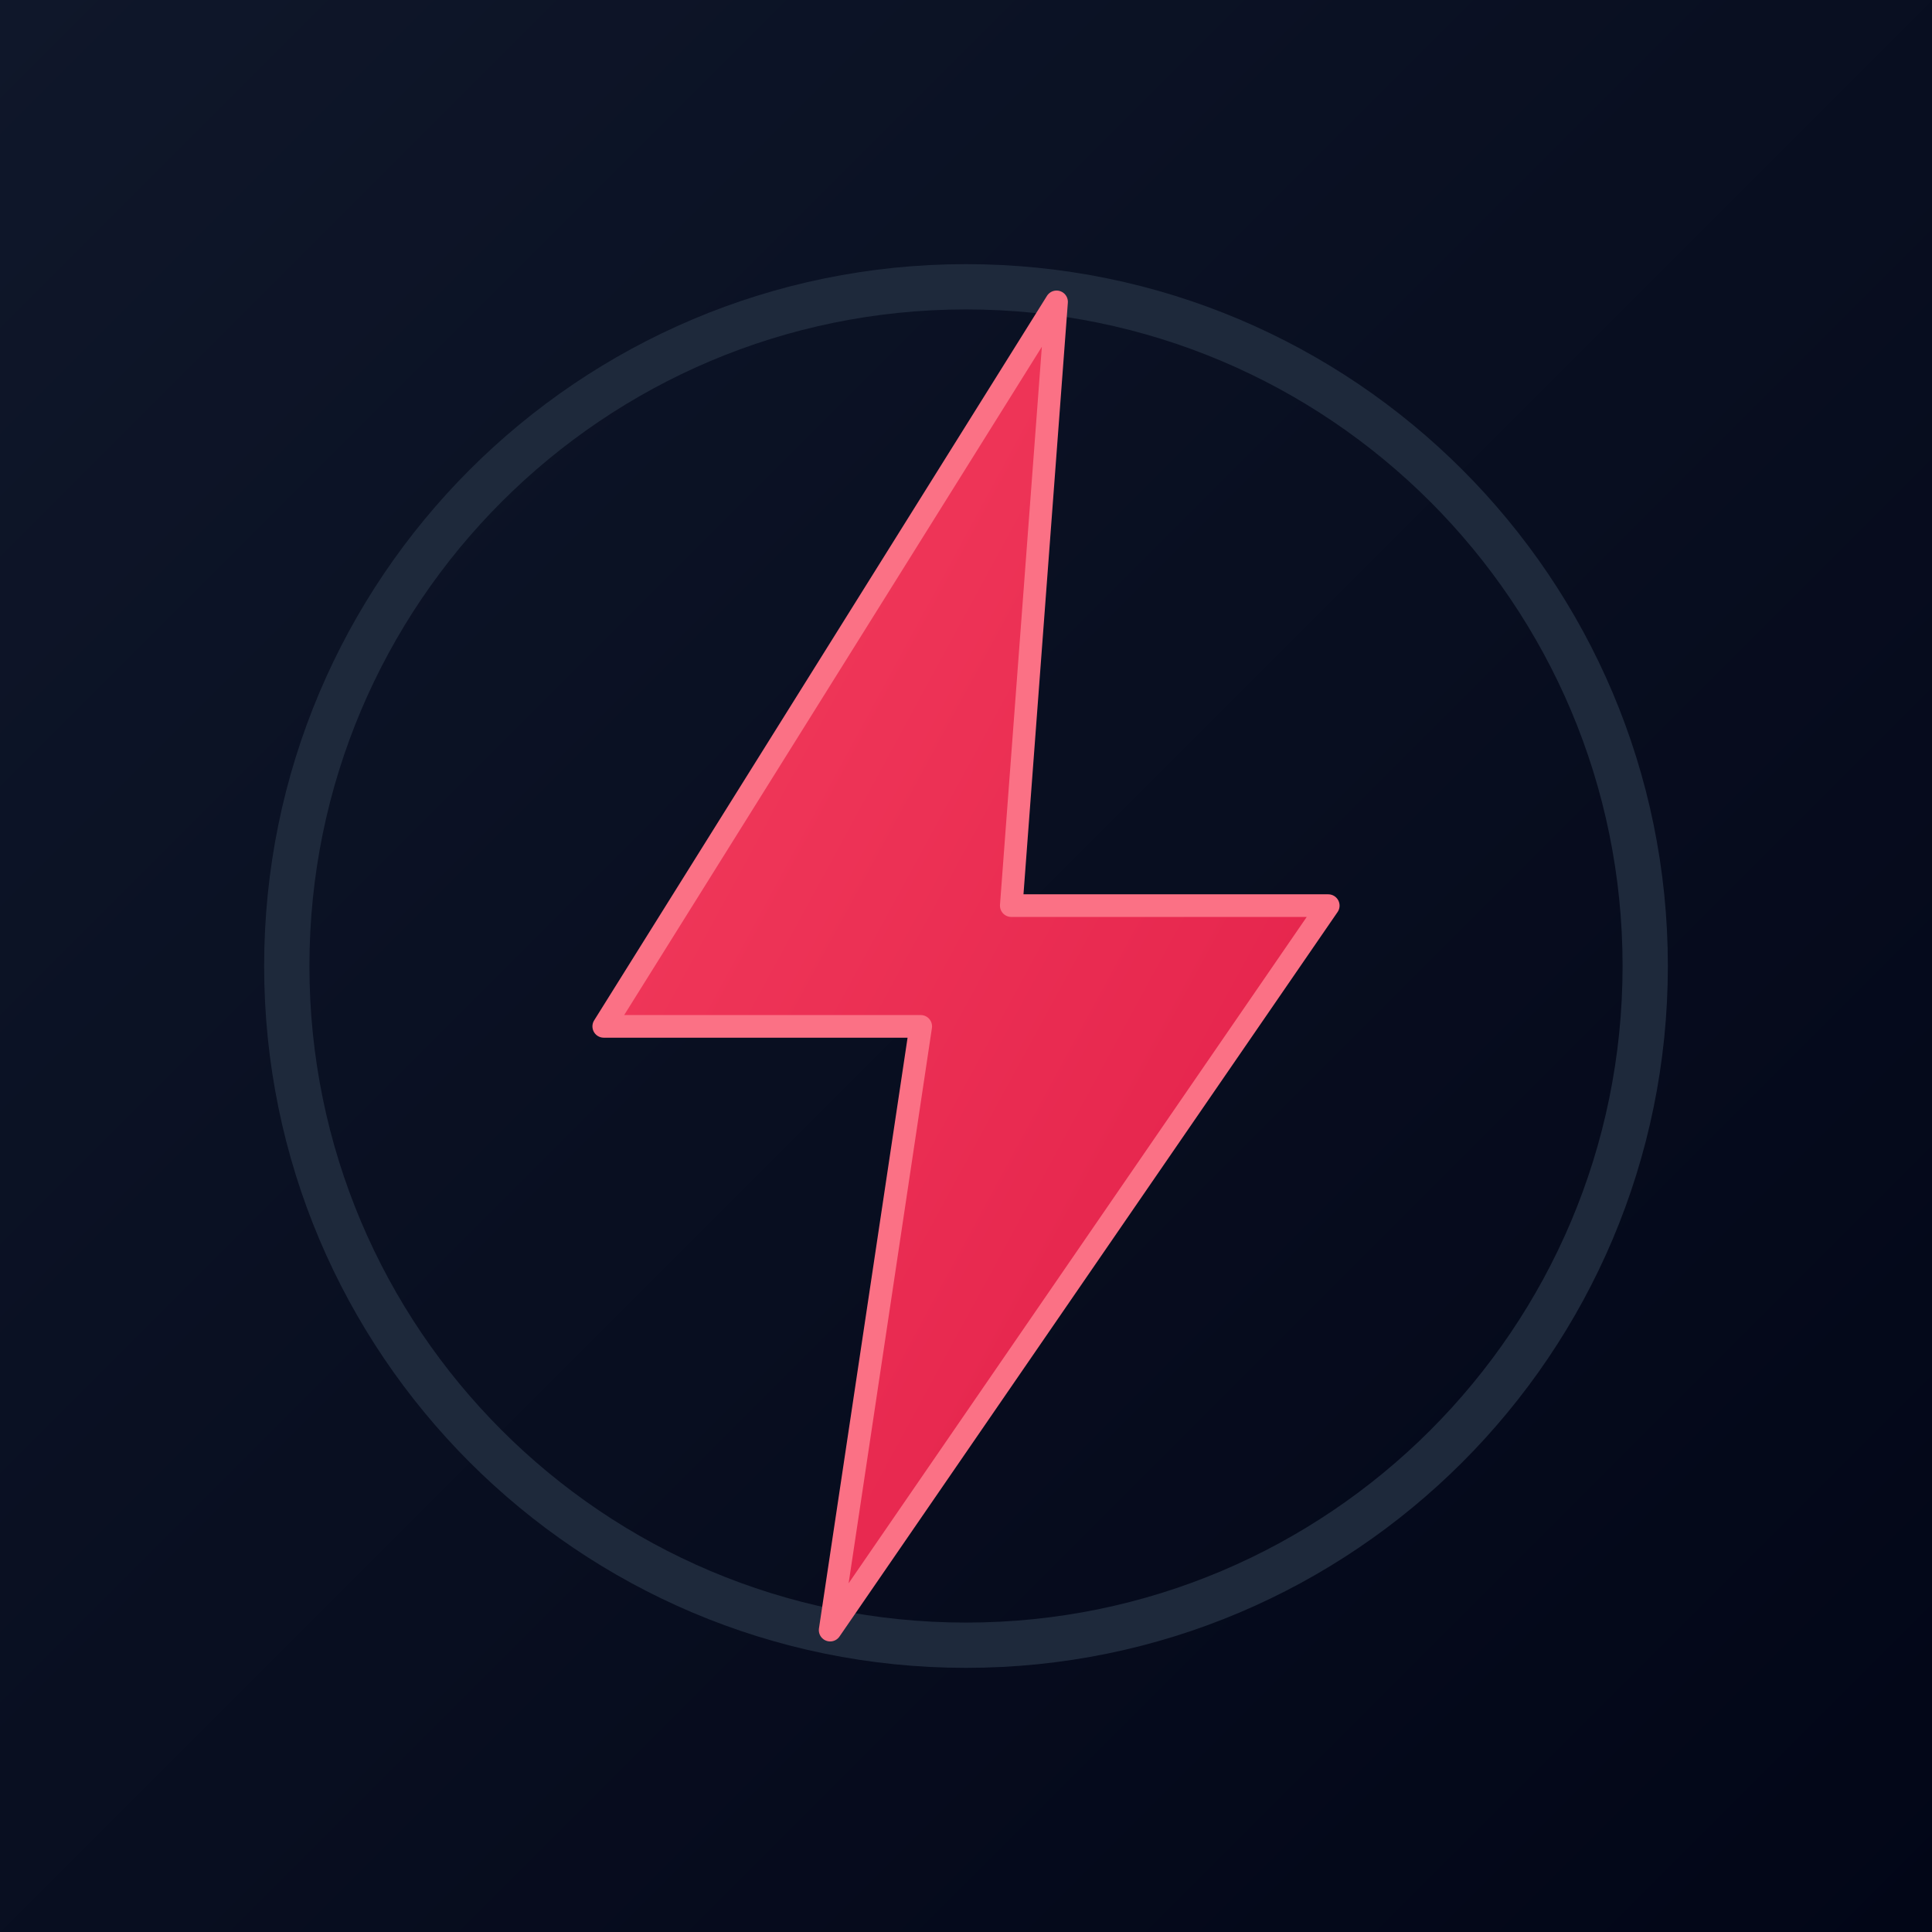
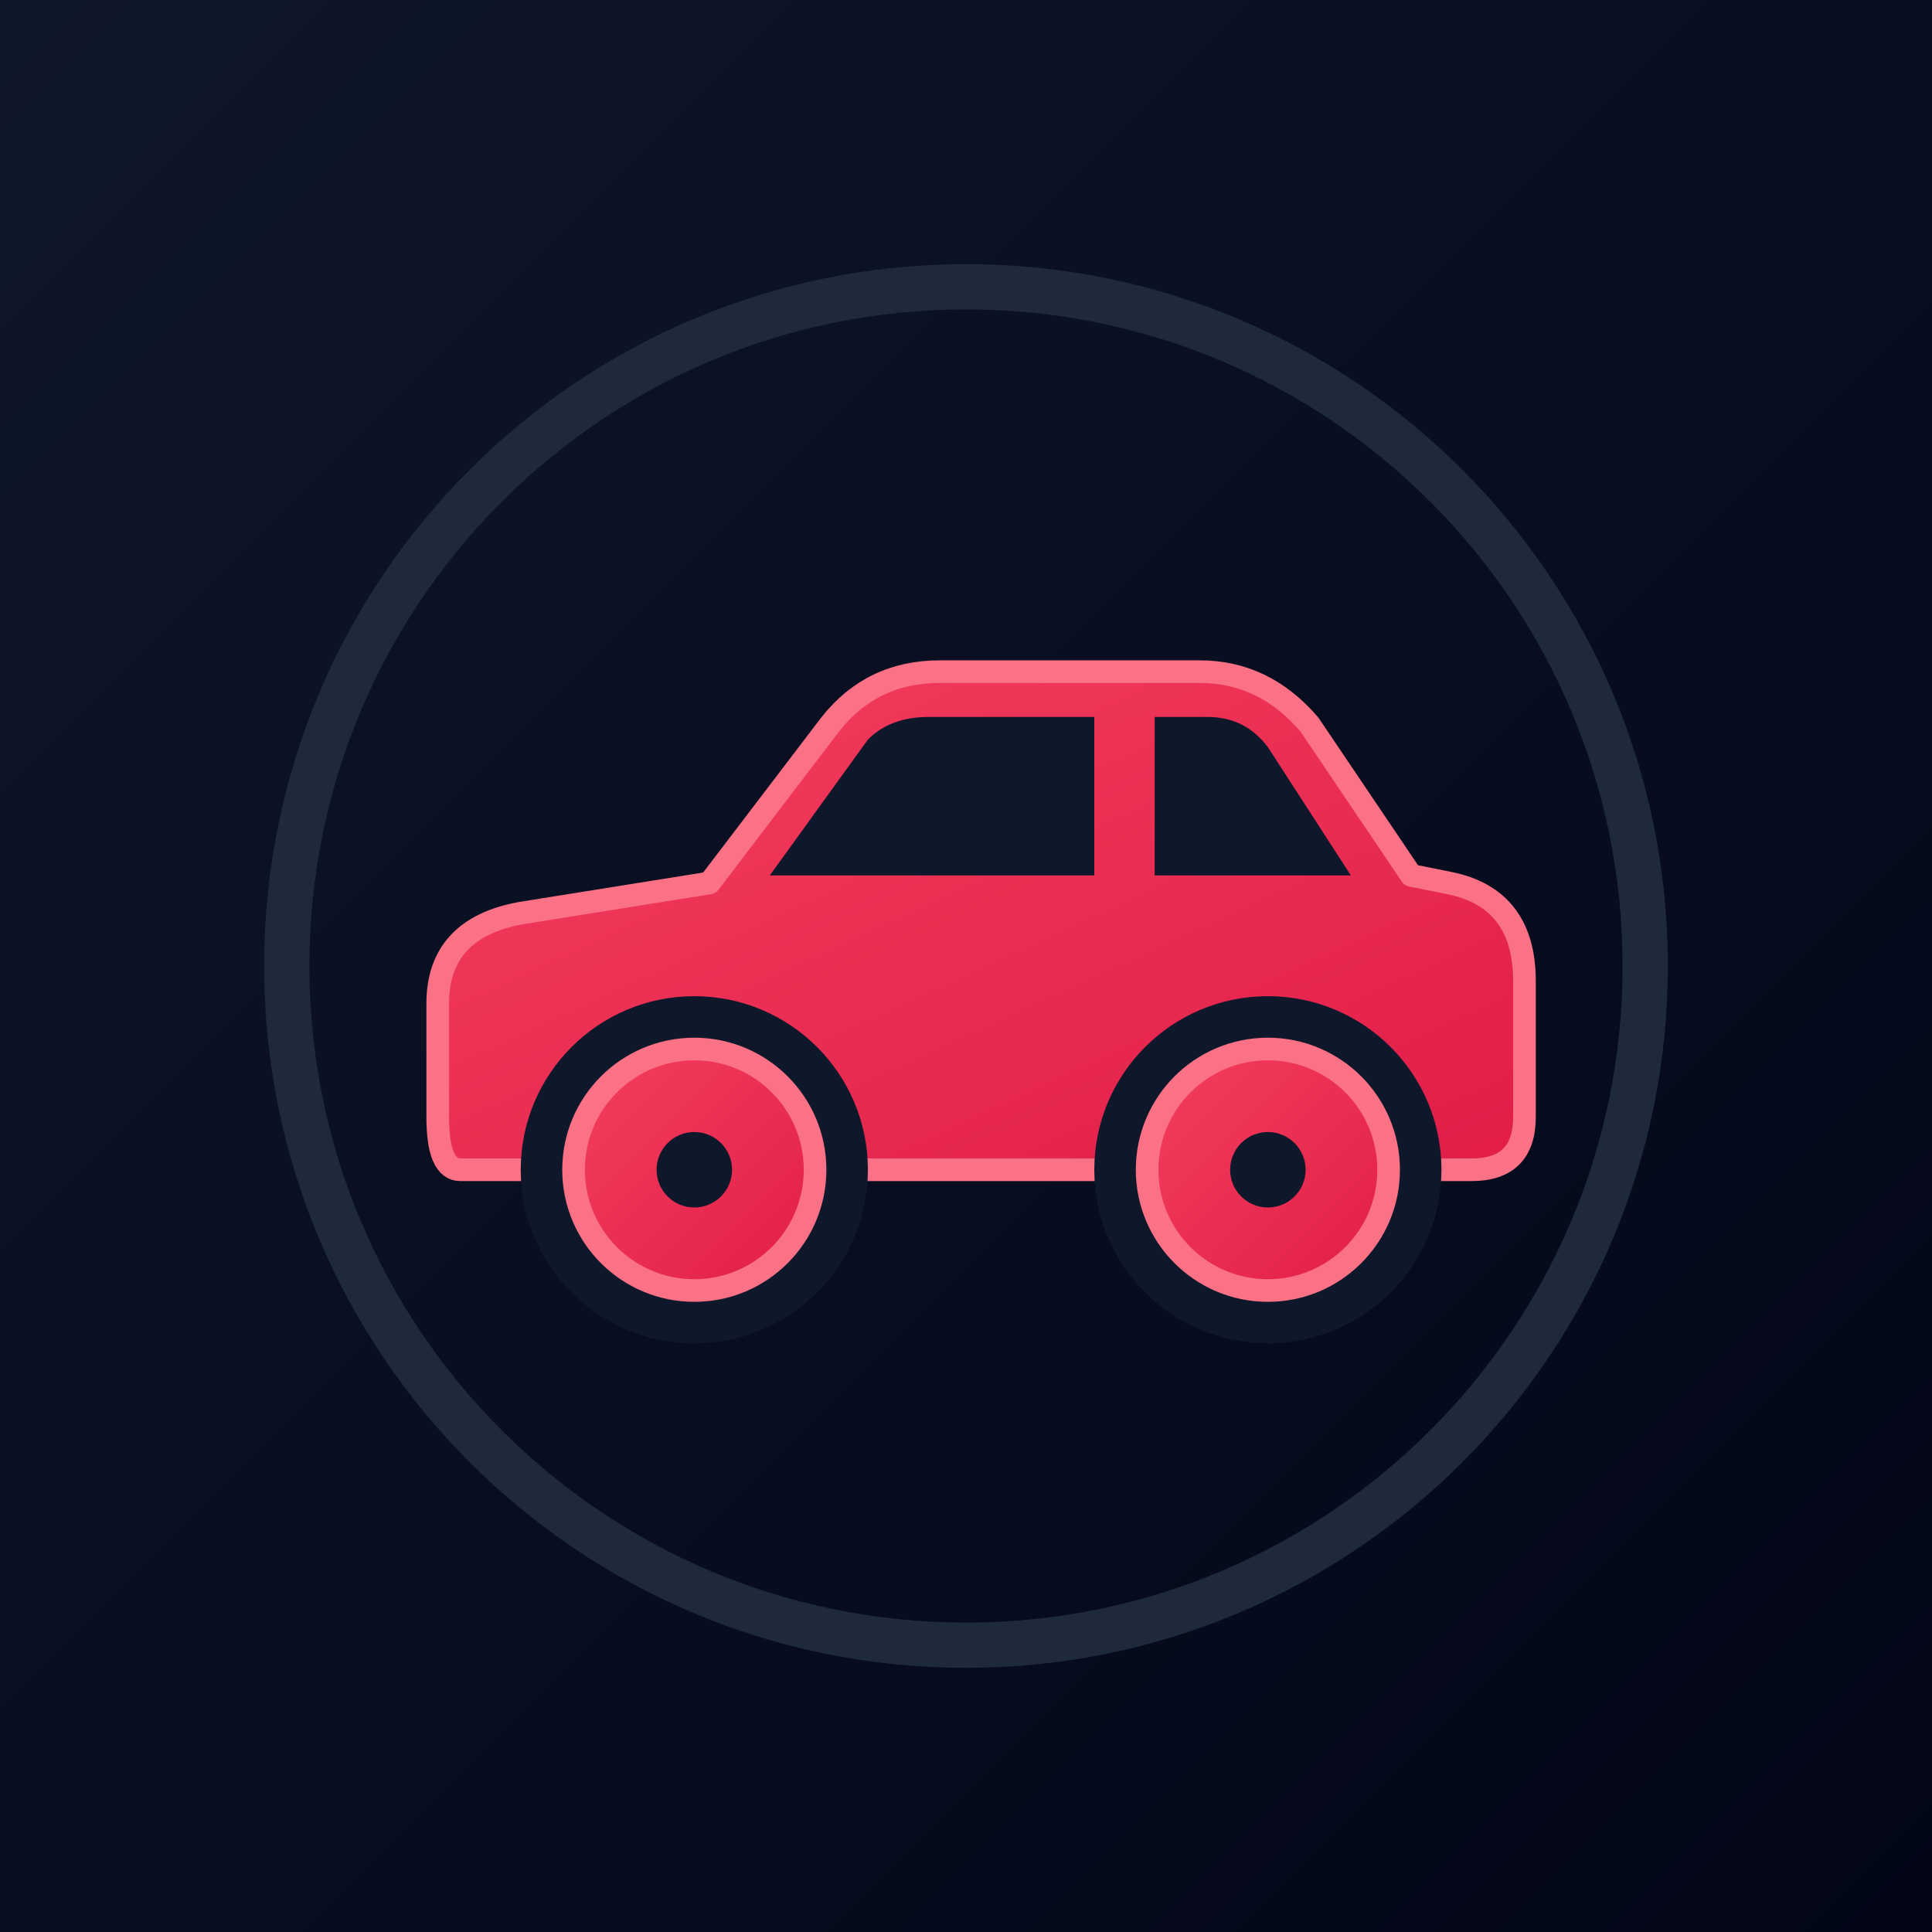
<svg xmlns="http://www.w3.org/2000/svg" viewBox="0 0 512 512" width="512" height="512">
  <defs>
    <linearGradient id="bg" x1="0%" y1="0%" x2="100%" y2="100%">
      <stop offset="0%" stop-color="#0f172a" />
      <stop offset="100%" stop-color="#020617" />
    </linearGradient>
-     <linearGradient id="bolt" x1="0%" y1="0%" x2="100%" y2="100%">
+     <linearGradient id="car" x1="0%" y1="0%" x2="100%" y2="100%">
      <stop offset="0%" stop-color="#f43f5e" />
      <stop offset="100%" stop-color="#e11d48" />
    </linearGradient>
  </defs>
  <rect width="512" height="512" fill="url(#bg)" />
  <circle cx="256" cy="256" r="180" stroke="#1e293b" stroke-width="12" fill="none" />
-   <path d="M280 80 L160 272 L244 272 L220 432 L352 240 L268 240 Z" fill="url(#bolt)" stroke="#fb7185" stroke-width="6" stroke-linejoin="round" />
+   <g transform="translate(0 -8)">
+     <path d="M116 304 L116 274 Q116 254 138 250 L188 242 L220 200 Q231 186 249 186 L318 186 Q335 186 347 200 L374 240 L384 242 Q404 246 404 268 L404 304 Q404 318 390 318 L122 318 Q116 318 116 304 Z" fill="url(#car)" stroke="#fb7185" stroke-width="6" stroke-linejoin="round" />
+     <path d="M204 240 L230 204 Q236 198 246 198 L290 198 L290 240 Z M306 198 L320 198 Q330 198 336 206 L358 240 L306 240 Z" fill="#0f172a" />
+     <circle cx="184" cy="318" r="46" fill="#0f172a" />
+     <circle cx="336" cy="318" r="46" fill="#0f172a" />
+     <circle cx="184" cy="318" r="32" fill="url(#car)" stroke="#fb7185" stroke-width="6" />
+     <circle cx="336" cy="318" r="32" fill="url(#car)" stroke="#fb7185" stroke-width="6" />
+     <circle cx="184" cy="318" r="10" fill="#0f172a" />
+     <circle cx="336" cy="318" r="10" fill="#0f172a" />
+   </g>
</svg>
